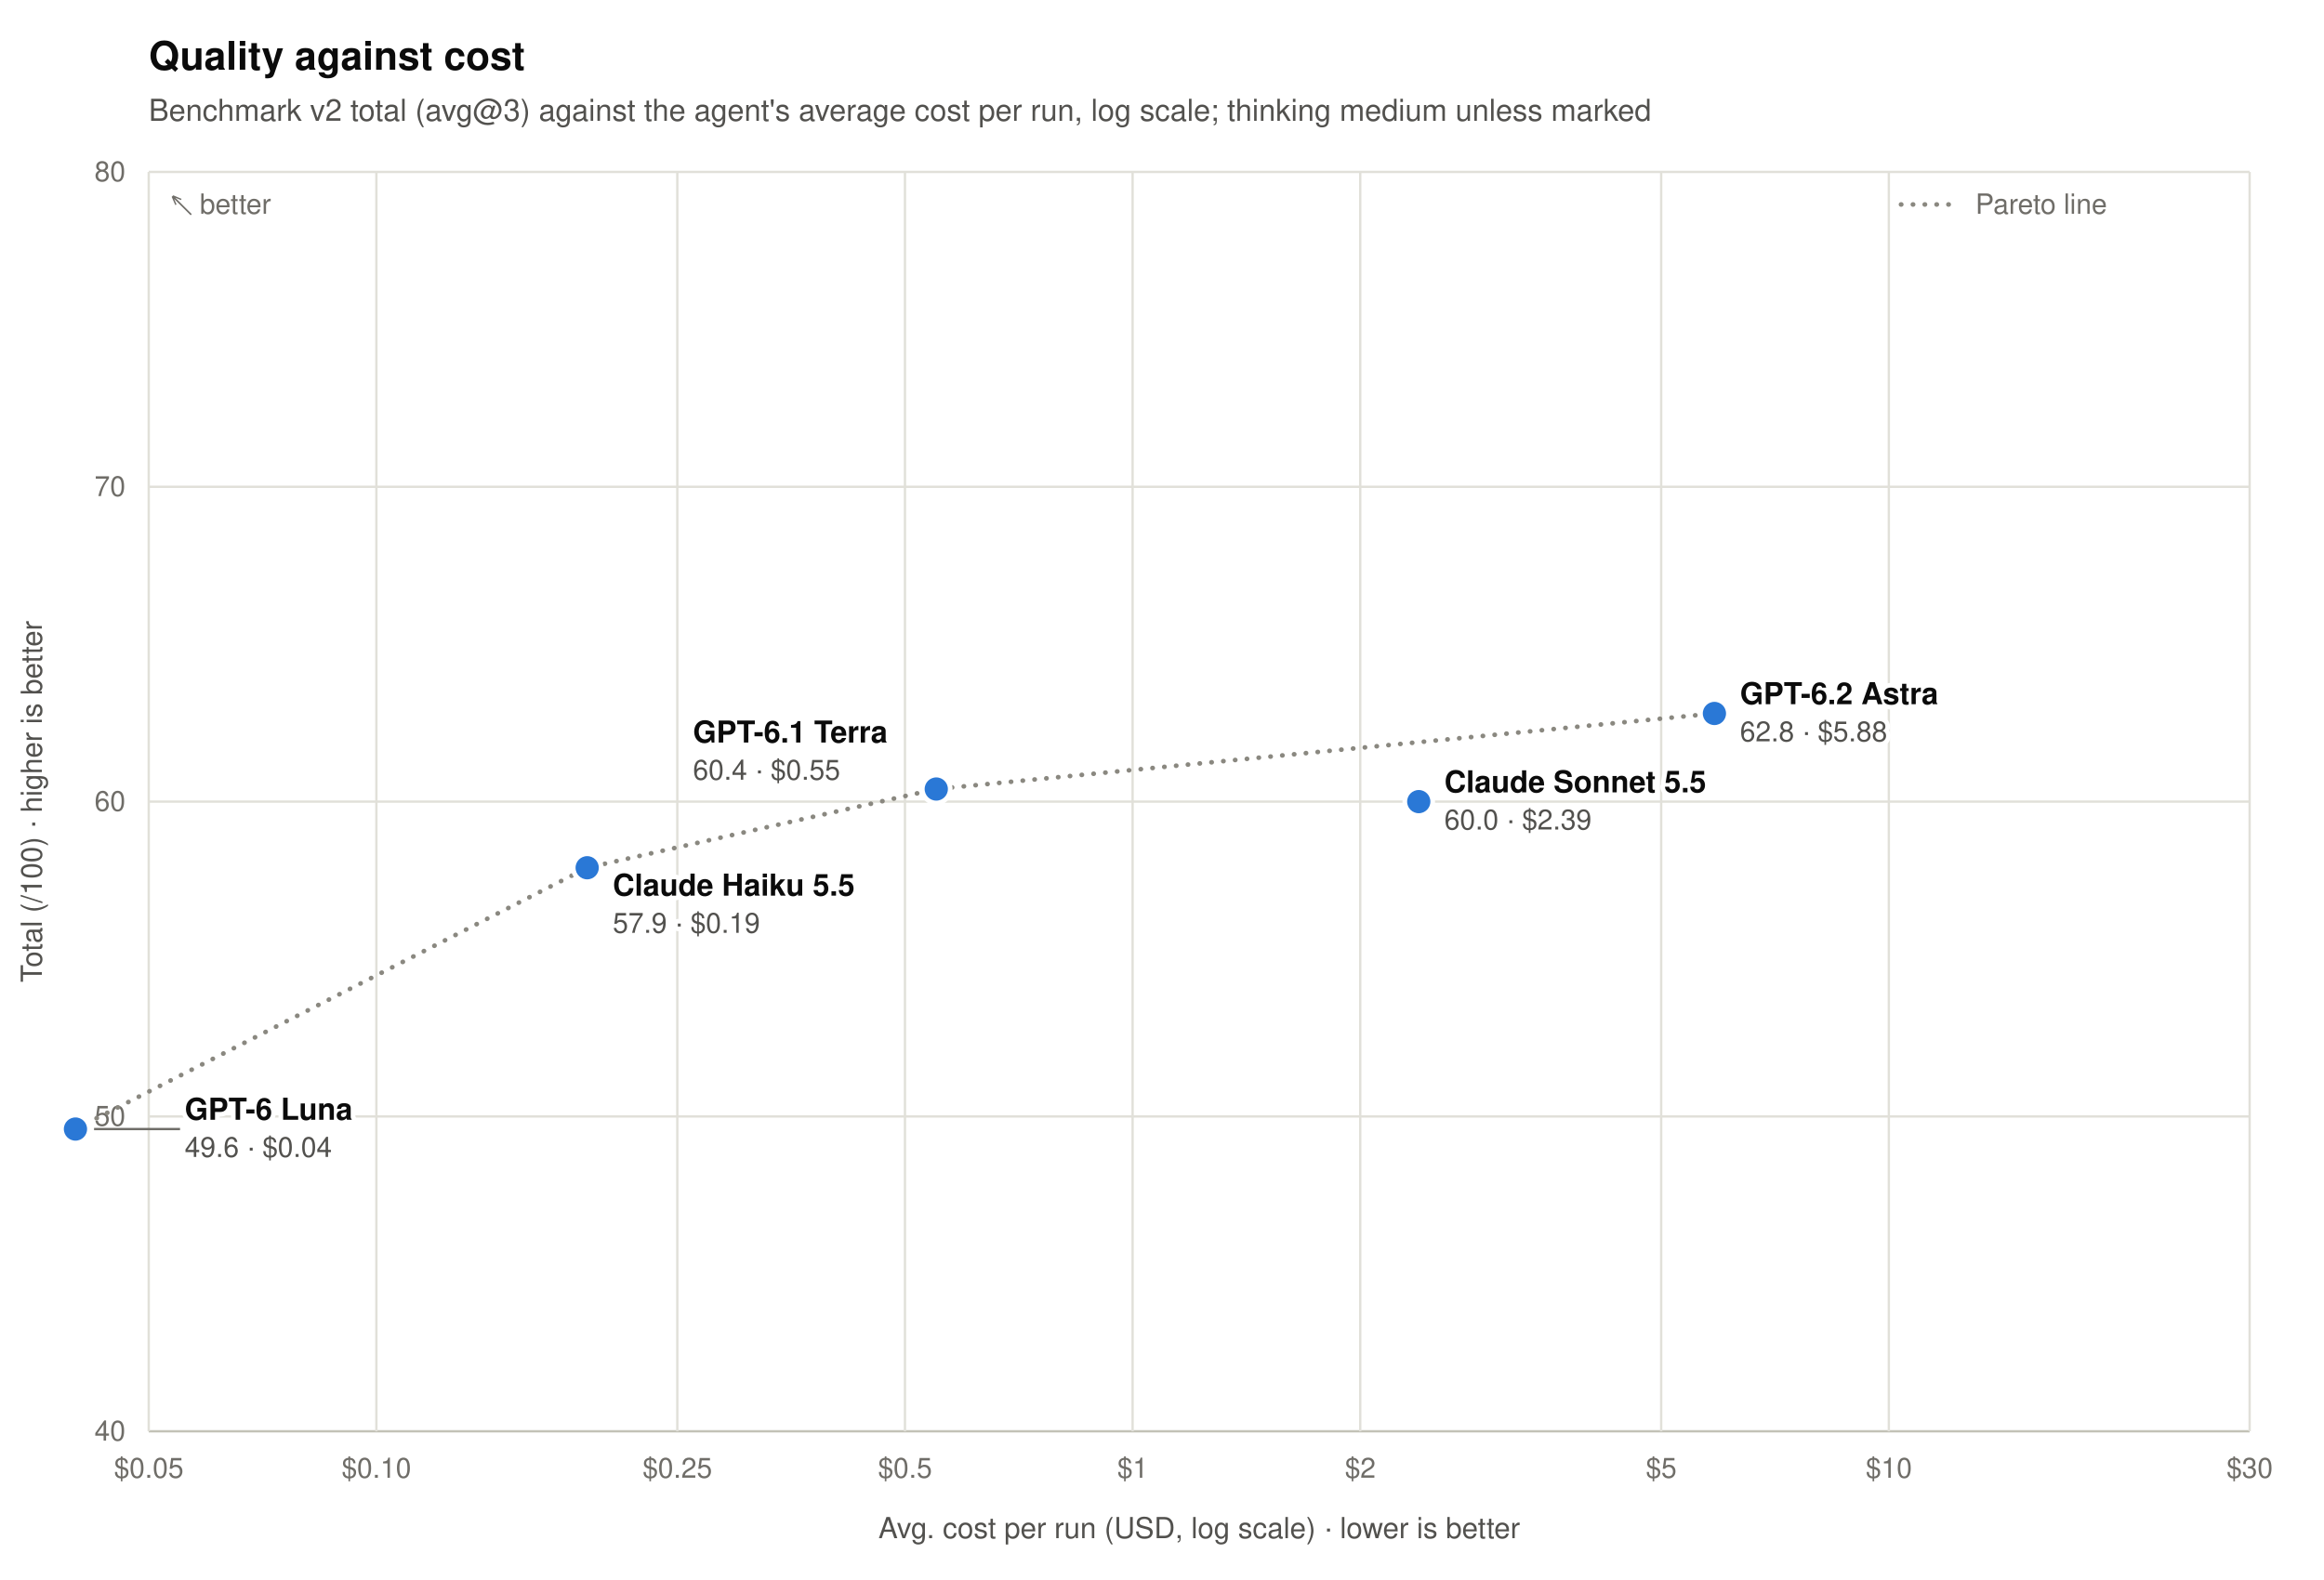
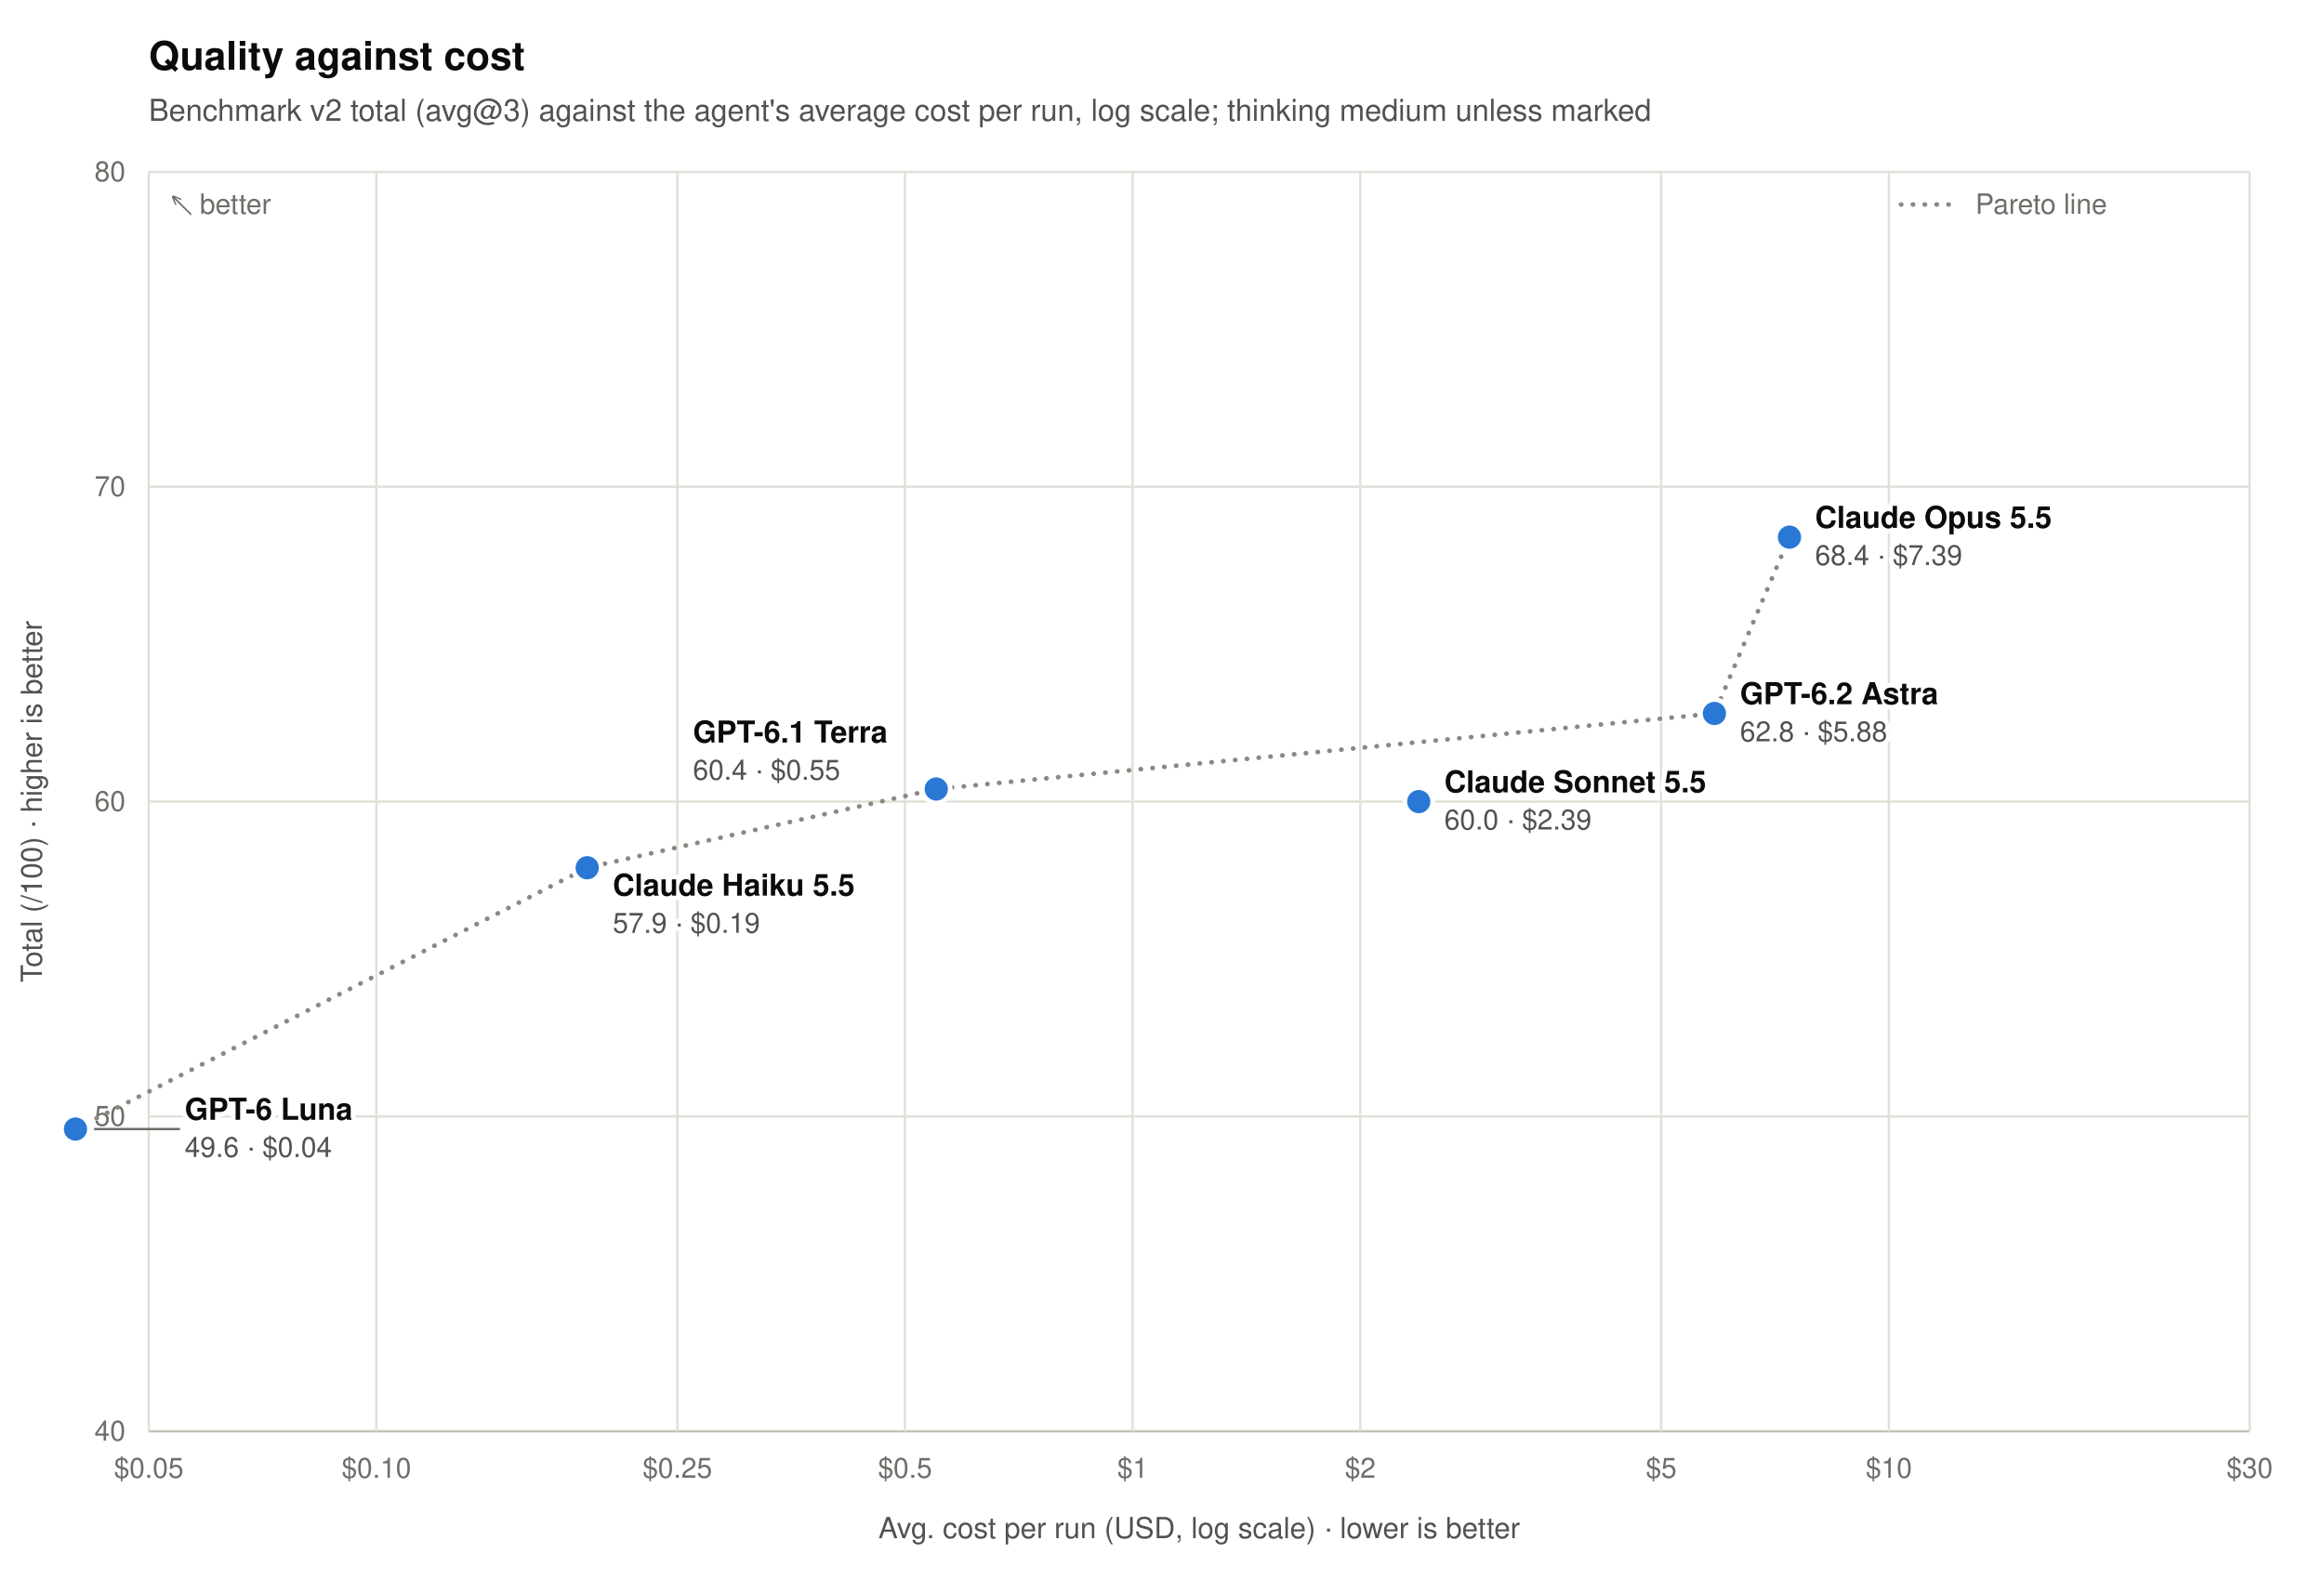
<svg xmlns="http://www.w3.org/2000/svg" width="1000" height="680" viewBox="0 0 1000 680" role="img" aria-labelledby="t d">
  <rect width="1000" height="680" fill="#ffffff" />
  <g font-family="system-ui, -apple-system, 'Segoe UI', Helvetica, Arial, sans-serif">
    <text x="64" y="30" font-size="17" font-weight="600" fill="#0b0b0b">Quality against cost</text>
    <text x="64" y="52" font-size="13" fill="#52514e">Benchmark v2 total (avg@3) against the agent's average cost per run, log scale; thinking medium unless marked</text>
    <line x1="64" x2="968" y1="616" y2="616" stroke="#c3c2b7" stroke-width="1" />
    <text x="54" y="620" font-size="12" text-anchor="end" fill="#6f6d68" style="font-variant-numeric: tabular-nums">40</text>
    <line x1="64" x2="968" y1="480.5" y2="480.5" stroke="#e1e0d9" stroke-width="1" />
    <text x="54" y="484.5" font-size="12" text-anchor="end" fill="#6f6d68" style="font-variant-numeric: tabular-nums">50</text>
    <line x1="64" x2="968" y1="345" y2="345" stroke="#e1e0d9" stroke-width="1" />
    <text x="54" y="349" font-size="12" text-anchor="end" fill="#6f6d68" style="font-variant-numeric: tabular-nums">60</text>
    <line x1="64" x2="968" y1="209.5" y2="209.5" stroke="#e1e0d9" stroke-width="1" />
    <text x="54" y="213.5" font-size="12" text-anchor="end" fill="#6f6d68" style="font-variant-numeric: tabular-nums">70</text>
    <line x1="64" x2="968" y1="74" y2="74" stroke="#e1e0d9" stroke-width="1" />
    <text x="54" y="78" font-size="12" text-anchor="end" fill="#6f6d68" style="font-variant-numeric: tabular-nums">80</text>
    <line x1="64" x2="64" y1="74" y2="616" stroke="#e1e0d9" stroke-width="1" />
    <text x="64" y="636" font-size="12" text-anchor="middle" fill="#6f6d68" style="font-variant-numeric: tabular-nums">$0.05</text>
    <line x1="161.95" x2="161.95" y1="74" y2="616" stroke="#e1e0d9" stroke-width="1" />
    <text x="161.95" y="636" font-size="12" text-anchor="middle" fill="#6f6d68" style="font-variant-numeric: tabular-nums">$0.10</text>
    <line x1="291.44" x2="291.44" y1="74" y2="616" stroke="#e1e0d9" stroke-width="1" />
    <text x="291.44" y="636" font-size="12" text-anchor="middle" fill="#6f6d68" style="font-variant-numeric: tabular-nums">$0.25</text>
    <line x1="389.4" x2="389.4" y1="74" y2="616" stroke="#e1e0d9" stroke-width="1" />
    <text x="389.4" y="636" font-size="12" text-anchor="middle" fill="#6f6d68" style="font-variant-numeric: tabular-nums">$0.5</text>
    <line x1="487.35" x2="487.35" y1="74" y2="616" stroke="#e1e0d9" stroke-width="1" />
    <text x="487.35" y="636" font-size="12" text-anchor="middle" fill="#6f6d68" style="font-variant-numeric: tabular-nums">$1</text>
    <line x1="585.3" x2="585.3" y1="74" y2="616" stroke="#e1e0d9" stroke-width="1" />
    <text x="585.3" y="636" font-size="12" text-anchor="middle" fill="#6f6d68" style="font-variant-numeric: tabular-nums">$2</text>
    <line x1="714.79" x2="714.79" y1="74" y2="616" stroke="#e1e0d9" stroke-width="1" />
    <text x="714.79" y="636" font-size="12" text-anchor="middle" fill="#6f6d68" style="font-variant-numeric: tabular-nums">$5</text>
    <line x1="812.75" x2="812.75" y1="74" y2="616" stroke="#e1e0d9" stroke-width="1" />
    <text x="812.75" y="636" font-size="12" text-anchor="middle" fill="#6f6d68" style="font-variant-numeric: tabular-nums">$10</text>
    <line x1="968" x2="968" y1="74" y2="616" stroke="#e1e0d9" stroke-width="1" />
    <text x="968" y="636" font-size="12" text-anchor="middle" fill="#6f6d68" style="font-variant-numeric: tabular-nums">$30</text>
    <text x="516" y="662" font-size="12.5" text-anchor="middle" fill="#52514e">Avg. cost per run (USD, log scale) · lower is better</text>
    <text transform="translate(18 345) rotate(-90)" font-size="12.5" text-anchor="middle" fill="#52514e">Total (/100) · higher is better</text>
    <text x="74" y="92" font-size="12" fill="#6f6d68">↖ better</text>
-     <polyline points="32.47,485.92 252.66,373.46 402.87,339.58 737.7,307.06" fill="none" stroke="#8a8880" stroke-width="2" stroke-dasharray="0.1 5" stroke-linecap="round" />
+     <polyline points="32.47,485.92 252.66,373.46 402.87,339.58 737.7,307.06 770,231.18" fill="none" stroke="#8a8880" stroke-width="2" stroke-dasharray="0.1 5" stroke-linecap="round" />
    <line x1="818" x2="842" y1="88" y2="88" stroke="#8a8880" stroke-width="2" stroke-dasharray="0.1 5" stroke-linecap="round" />
    <text x="850" y="92" font-size="12" fill="#6f6d68">Pareto line</text>
    <line x1="40.47" y1="485.92" x2="77.47" y2="485.92" stroke="#6f6d68" stroke-width="1" />
-     <circle cx="610.48" cy="345" r="6" fill="#2a78d6" stroke="#ffffff" stroke-width="2" />
+     <circle cx="770" cy="231.18" r="6" fill="#2a78d6" stroke="#ffffff" stroke-width="2" />
    <circle cx="737.7" cy="307.06" r="6" fill="#2a78d6" stroke="#ffffff" stroke-width="2" />
    <circle cx="402.87" cy="339.58" r="6" fill="#2a78d6" stroke="#ffffff" stroke-width="2" />
+     <circle cx="610.48" cy="345" r="6" fill="#2a78d6" stroke="#ffffff" stroke-width="2" />
    <circle cx="252.66" cy="373.46" r="6" fill="#2a78d6" stroke="#ffffff" stroke-width="2" />
    <circle cx="32.47" cy="485.92" r="6" fill="#2a78d6" stroke="#ffffff" stroke-width="2" />
-     <text x="621.48" y="341" font-size="13" font-weight="600" fill="#0b0b0b" stroke="#ffffff" stroke-width="4" stroke-linejoin="round" paint-order="stroke">Claude Sonnet 5.5</text>
-     <text x="621.48" y="357" font-size="12" fill="#52514e" stroke="#ffffff" stroke-width="4" stroke-linejoin="round" paint-order="stroke" style="font-variant-numeric: tabular-nums">60.0 · $2.39</text>
+     <text x="781" y="227.18" font-size="13" font-weight="600" fill="#0b0b0b" stroke="#ffffff" stroke-width="4" stroke-linejoin="round" paint-order="stroke">Claude Opus 5.5</text>
+     <text x="781" y="243.18" font-size="12" fill="#52514e" stroke="#ffffff" stroke-width="4" stroke-linejoin="round" paint-order="stroke" style="font-variant-numeric: tabular-nums">68.4 · $7.39</text>
    <text x="748.7" y="303.06" font-size="13" font-weight="600" fill="#0b0b0b" stroke="#ffffff" stroke-width="4" stroke-linejoin="round" paint-order="stroke">GPT-6.2 Astra</text>
    <text x="748.7" y="319.06" font-size="12" fill="#52514e" stroke="#ffffff" stroke-width="4" stroke-linejoin="round" paint-order="stroke" style="font-variant-numeric: tabular-nums">62.8 · $5.88</text>
    <text x="298.16" y="319.58" font-size="13" font-weight="600" fill="#0b0b0b" stroke="#ffffff" stroke-width="4" stroke-linejoin="round" paint-order="stroke">GPT-6.1 Terra</text>
    <text x="298.16" y="335.58" font-size="12" fill="#52514e" stroke="#ffffff" stroke-width="4" stroke-linejoin="round" paint-order="stroke" style="font-variant-numeric: tabular-nums">60.4 · $0.55</text>
+     <text x="621.48" y="341" font-size="13" font-weight="600" fill="#0b0b0b" stroke="#ffffff" stroke-width="4" stroke-linejoin="round" paint-order="stroke">Claude Sonnet 5.5</text>
+     <text x="621.48" y="357" font-size="12" fill="#52514e" stroke="#ffffff" stroke-width="4" stroke-linejoin="round" paint-order="stroke" style="font-variant-numeric: tabular-nums">60.0 · $2.39</text>
    <text x="263.66" y="385.46" font-size="13" font-weight="600" fill="#0b0b0b" stroke="#ffffff" stroke-width="4" stroke-linejoin="round" paint-order="stroke">Claude Haiku 5.5</text>
    <text x="263.66" y="401.46" font-size="12" fill="#52514e" stroke="#ffffff" stroke-width="4" stroke-linejoin="round" paint-order="stroke" style="font-variant-numeric: tabular-nums">57.9 · $0.19</text>
    <text x="79.47" y="481.92" font-size="13" font-weight="600" fill="#0b0b0b" stroke="#ffffff" stroke-width="4" stroke-linejoin="round" paint-order="stroke">GPT-6 Luna</text>
    <text x="79.47" y="497.92" font-size="12" fill="#52514e" stroke="#ffffff" stroke-width="4" stroke-linejoin="round" paint-order="stroke" style="font-variant-numeric: tabular-nums">49.6 · $0.04</text>
  </g>
</svg>
